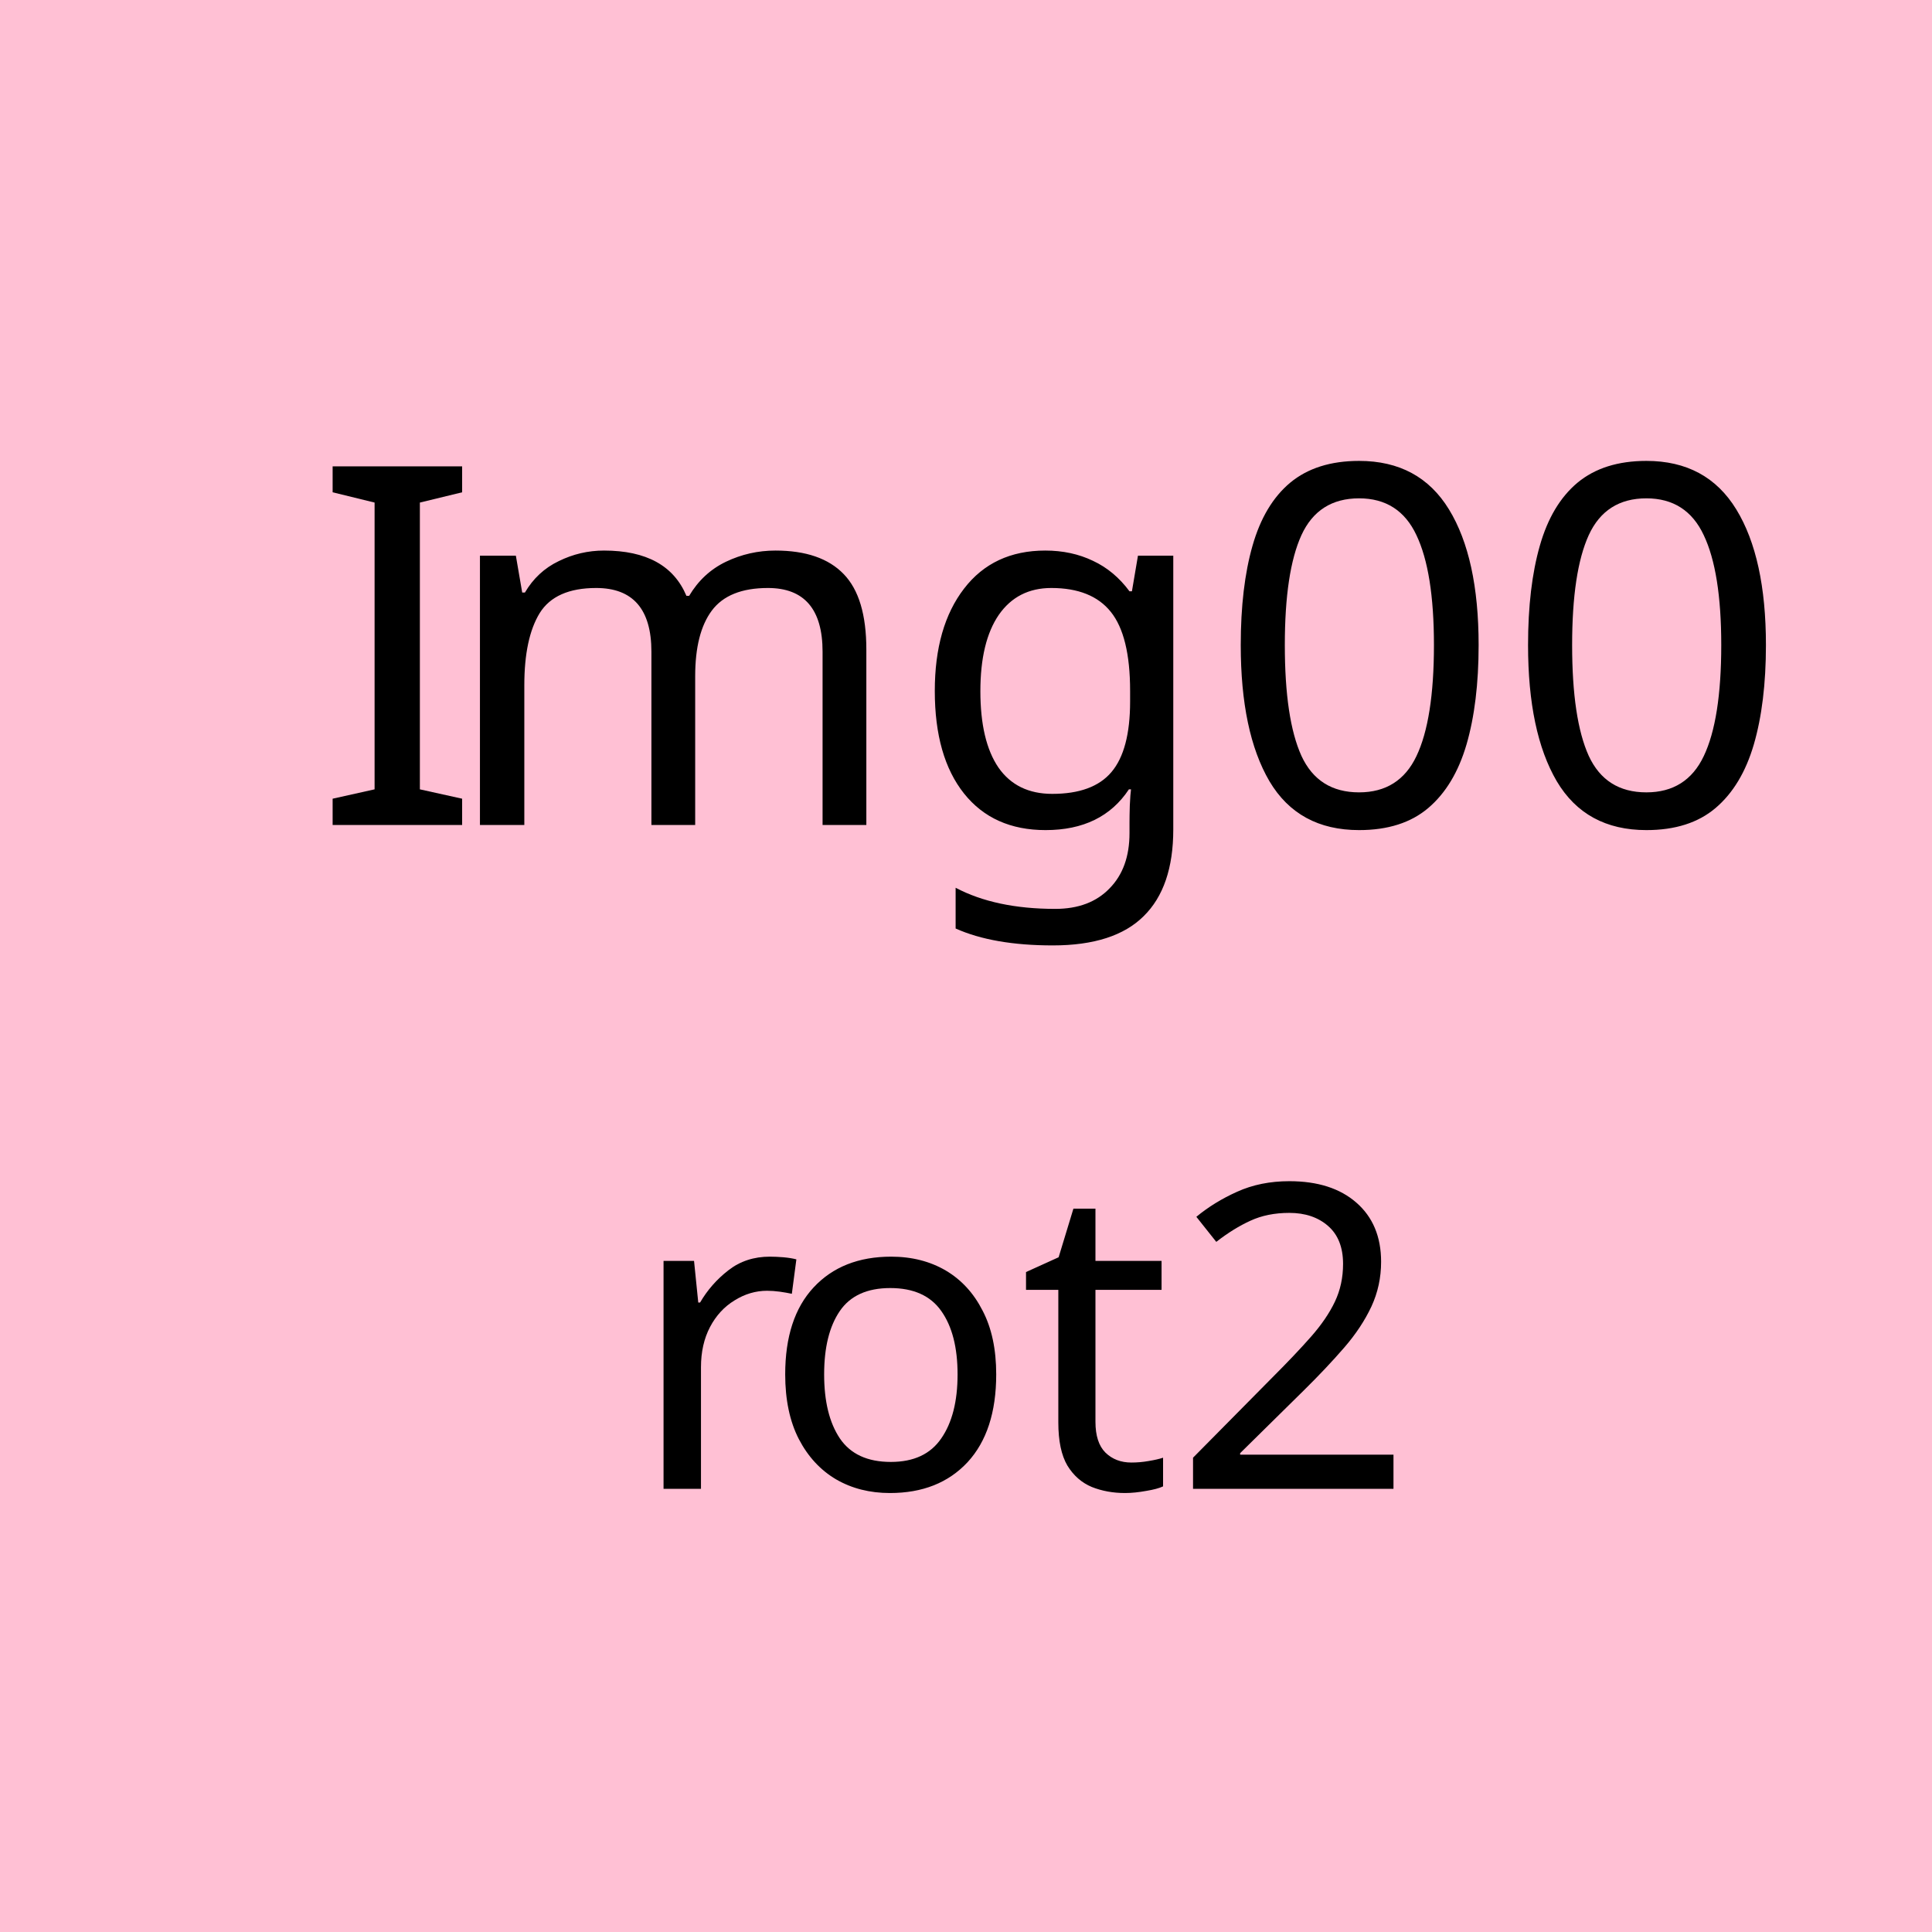
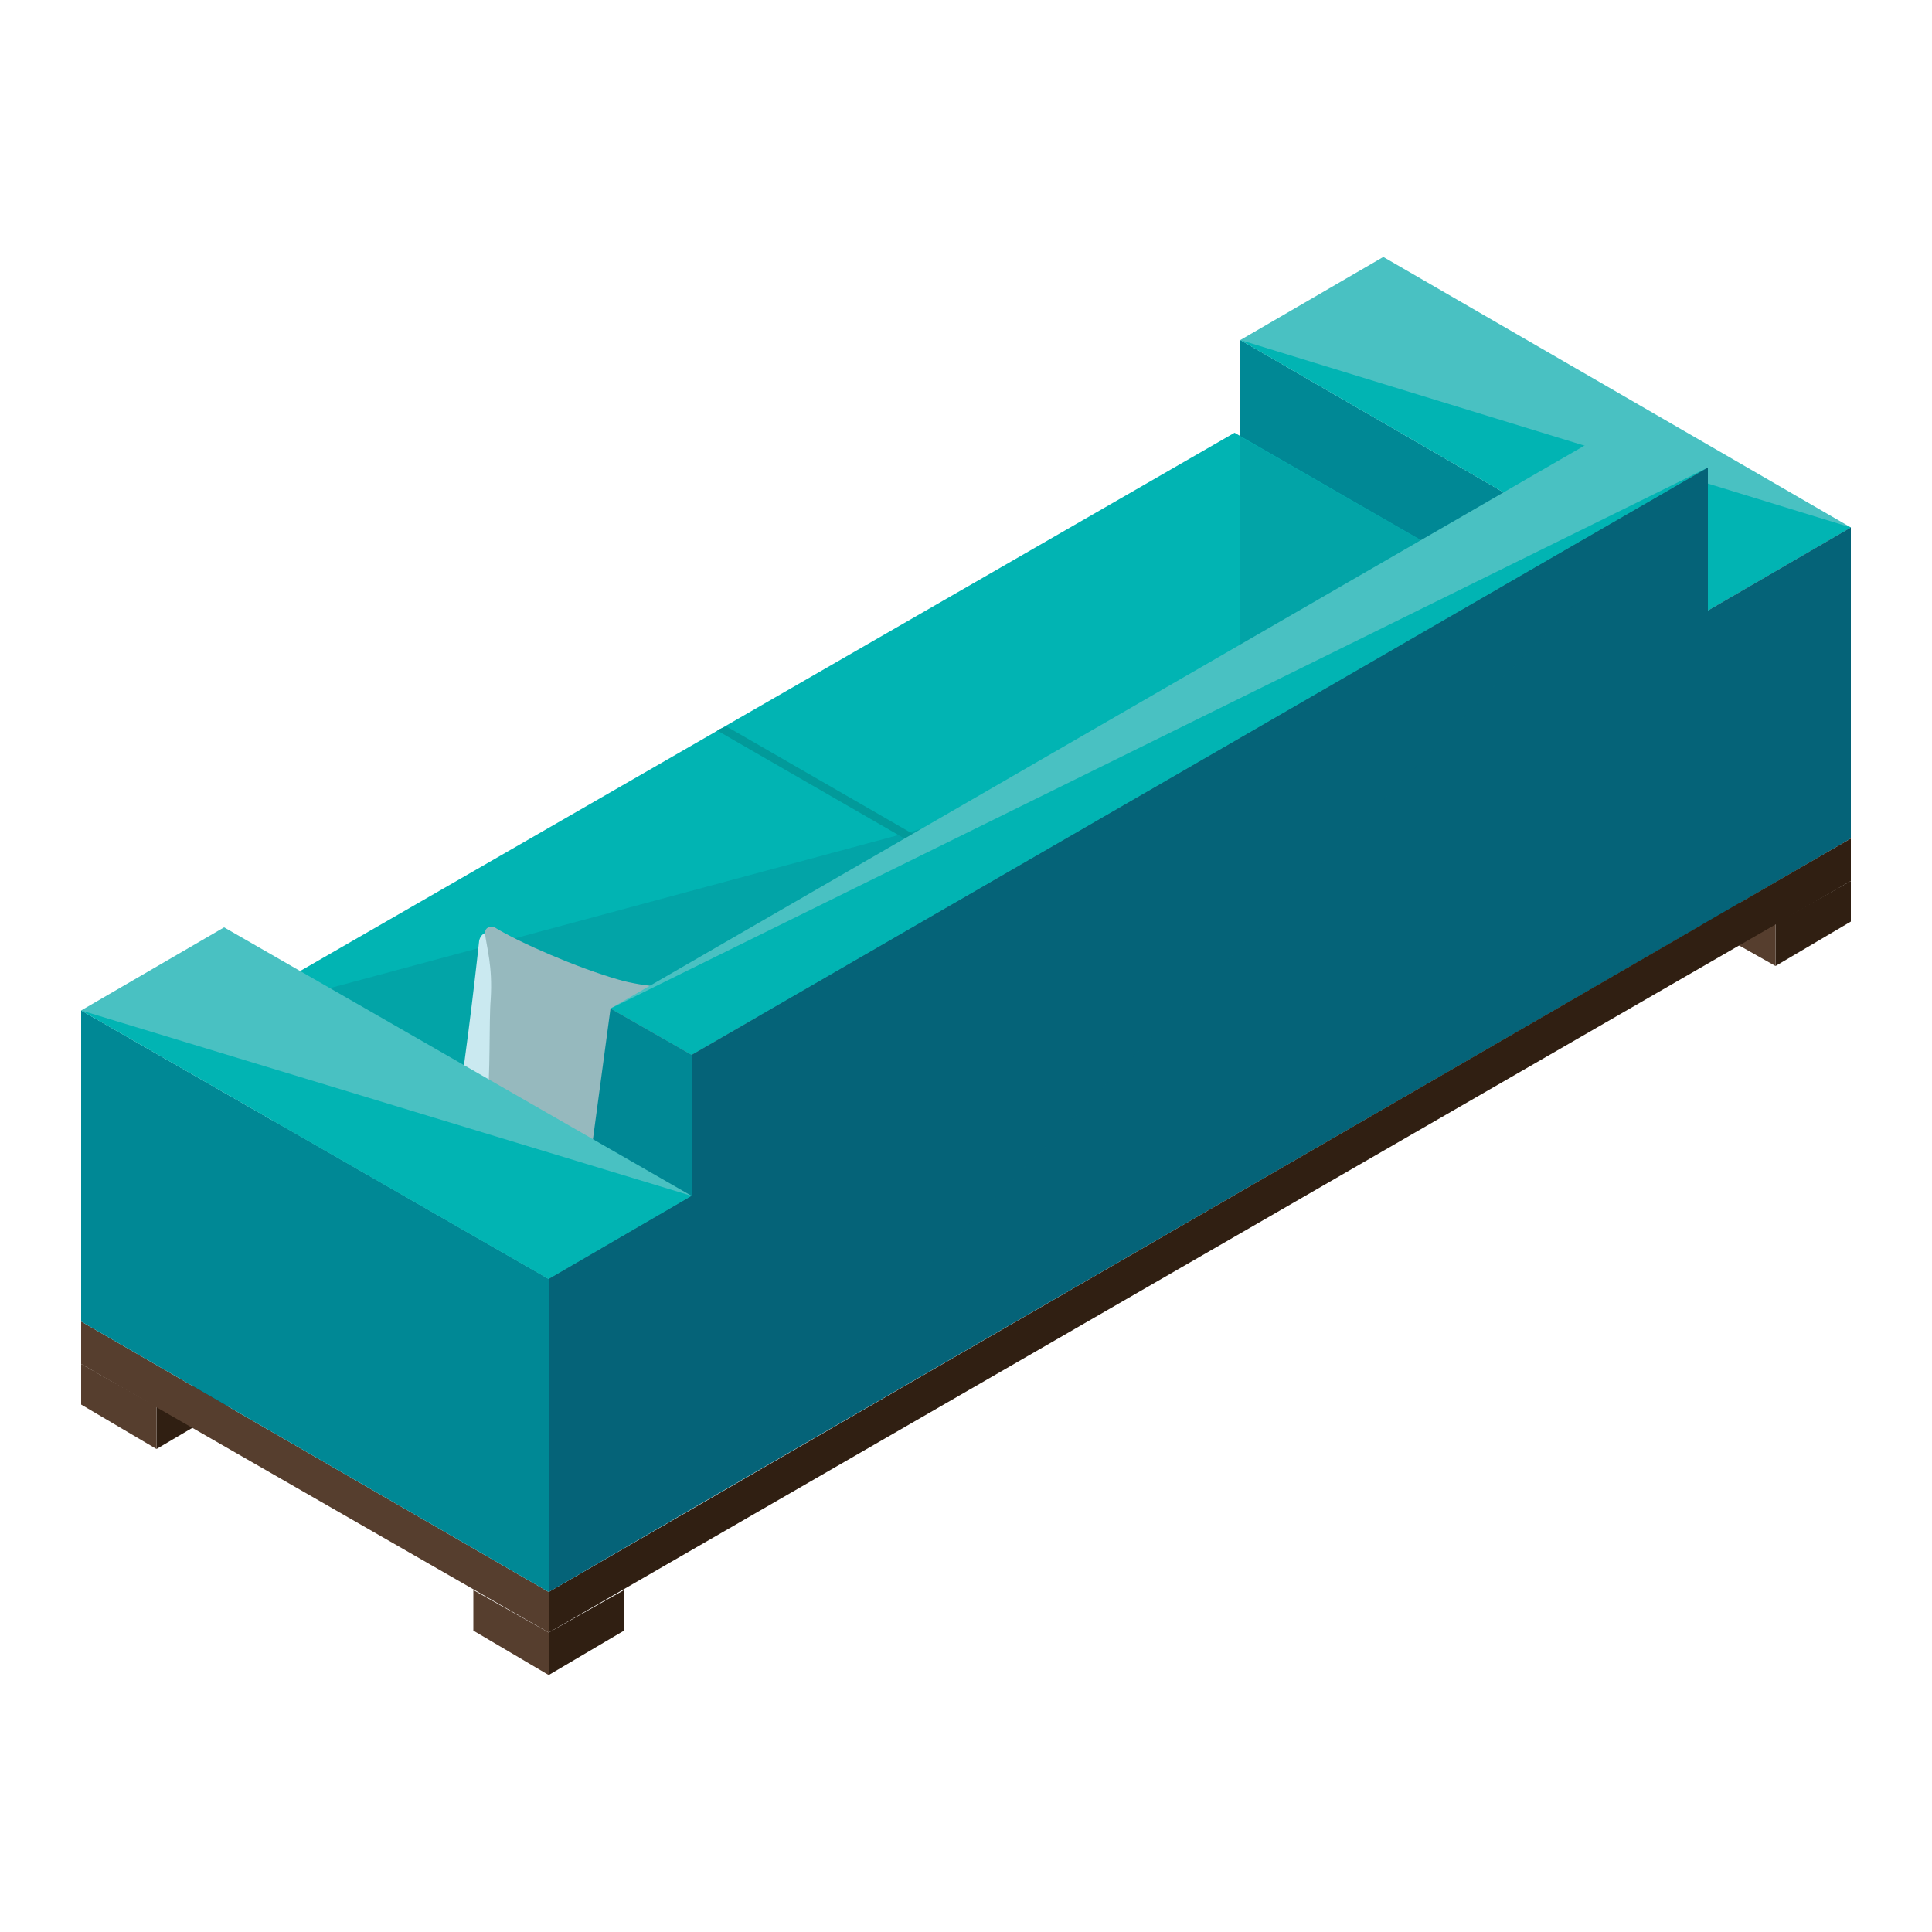
- <svg xmlns="http://www.w3.org/2000/svg" viewBox="0 0 100 100">
-   <defs>
-     <style>.cls-1{fill:#ffc0d4;}.cls-2{font-size:26px;}.cls-2,.cls-4{font-family:MyriadPro-Regular, Myriad Pro;}.cls-3{letter-spacing:0.01em;}.cls-4{font-size:22px;letter-spacing:-0.01em;}.cls-5{letter-spacing:0em;}</style>
-   </defs>
-   <g id="bg">
-     <rect class="cls-1" x="-53.47" y="-29.82" width="900.59" height="256.94" />
-     <path d="M846.62-29.32V226.62H-53V-29.32H846.62m1-1H-54V227.62H847.62V-30.32Z" />
-   </g>
-   <g id="img_labels" data-name="img labels">
-     <text class="cls-2" transform="translate(16.17 42.7)">
-       <tspan class="cls-3">I</tspan>
-       <tspan x="6.47" y="0">mg00</tspan>
-     </text>
-   </g>
-   <g id="rot2">
-     <text class="cls-4" transform="translate(32.47 77.06)">r<tspan class="cls-5" x="6.97" y="0">ot2</tspan>
-     </text>
+ <svg xmlns="http://www.w3.org/2000/svg" version="1.1" id="Layer_1" x="0px" y="0px" viewBox="0 0 100 100" style="enable-background:new 0 0 100 100;" xml:space="preserve">
+   <style type="text/css">
+ 	.st0{fill:#301F12;}
+ 	.st1{fill:#563E2E;}
+ 	.st2{fill:#008895;}
+ 	.st3{fill:#01B4B3;}
+ 	.st4{opacity:0.2;fill:#056378;}
+ 	.st5{opacity:0.2;}
+ 	.st6{fill:#056378;}
+ 	.st7{fill:#029A9A;}
+ 	.st8{fill:#CAE9F0;}
+ 	.st9{fill:#96B9BE;}
+ 	.st10{fill:#49C1C2;}
+ 	.st11{fill:#12A1A4;}
+ </style>
+   <g id="XMLID_35245_">
+     <g id="XMLID_35278_">
+       <polygon id="XMLID_35280_" class="st0" points="91.9,50 95.8,47.7 95.8,45.6 91.9,47.8   " />
+       <polygon id="XMLID_35279_" class="st1" points="91.9,47.8 88,45.6 88,47.8 91.9,50   " />
+     </g>
+     <g id="XMLID_35275_">
+       <polygon id="XMLID_35277_" class="st0" points="8.1,75 12,72.7 12,70.6 8.1,72.8   " />
+       <polygon id="XMLID_35276_" class="st1" points="8.1,72.8 4.2,70.6 4.2,72.7 8.1,75   " />
+     </g>
+     <g id="XMLID_35272_">
+       <polygon id="XMLID_35274_" class="st0" points="28.4,86.7 32.3,84.4 32.3,82.3 28.4,84.5   " />
+       <polygon id="XMLID_35273_" class="st1" points="28.4,84.5 24.5,82.3 24.5,84.4 28.4,86.7   " />
+     </g>
+     <g id="XMLID_35246_">
+       <g id="XMLID_35253_">
+         <polygon id="XMLID_35271_" class="st2" points="64.2,17.6 64.2,27.4 88.4,41.4 88.4,31.6    " />
+         <g id="XMLID_35269_">
+           <polygon id="XMLID_35270_" class="st3" points="83,33.4 63.9,22.4 11.3,52.7 30.9,64     " />
+         </g>
+         <polygon class="st4" points="64.2,44.5 83,33.4 64.2,22.6    " />
+         <g id="XMLID_42095_" class="st5">
+           <polyline id="XMLID_42097_" class="st6" points="11.3,52.7 30.9,64 83,33.4     " />
+         </g>
+         <g id="XMLID_35267_">
+           <polygon id="XMLID_35268_" class="st7" points="57.2,48.9 37.6,37.6 37.1,37.8 56.7,49.1     " />
+         </g>
+         <g id="XMLID_35264_">
+           <path id="XMLID_35266_" class="st8" d="M22.5,65.3c0.6,0.5,2.2-3.4,3-8.1c0.3-1.6,1-3.3,1.2-5.1c0.2-1.9-1.2-3.8-1.2-3.8      c-0.1-0.1-0.6-0.1-0.7,0.4c0,0-0.6,5.6-1.2,9.2C22.9,61.3,22.3,65.1,22.5,65.3z" />
+           <path id="XMLID_35265_" class="st9" d="M38.5,66.6c0,0.3-0.3,0.6-0.6,0.5c-1.3-0.3-5.7-1.1-7.5-1.1c-2.9,0-6-0.3-7.3-0.3      c-0.3,0-0.6-0.2-0.6-0.5c0-1.6,2-4.2,2.7-8.1c0.2-1.4,0.1-4.2,0.2-5.4c0.1-1.7-0.2-2.6-0.3-3.4c0-0.3,0.3-0.4,0.5-0.3      c1.3,0.8,4.3,2.1,6.4,2.7c1.3,0.4,3.6,0.5,4.2,0.6c1.4,0.2,2.4,0.7,3.1,1.4c0.4,0.4,0.2,1.3,0.1,1.6c-0.4,0.9-0.8,2.7-1,5.8      C38.2,63.2,38.6,65.5,38.5,66.6z" />
+         </g>
+         <polygon id="XMLID_35263_" class="st10" points="71.6,13.3 64.2,17.6 88.4,31.6 95.8,27.3    " />
+         <polyline id="XMLID_42099_" class="st3" points="64.2,17.6 88.4,31.6 95.8,27.3    " />
+         <polygon id="XMLID_35262_" class="st6" points="95.8,43.4 95.8,27.3 88.4,31.6 88.4,47.7    " />
+         <g id="XMLID_35258_">
+           <polygon id="XMLID_35261_" class="st10" points="88.4,24.2 84.2,21.8 31.6,52.2 35.8,54.6     " />
+           <polyline id="XMLID_42100_" class="st3" points="31.6,52.2 35.8,54.6 88.4,24.2     " />
+           <polygon id="XMLID_35260_" class="st2" points="35.8,67.4 30,64.1 31.6,52.2 35.8,54.6     " />
+           <polygon id="XMLID_35259_" class="st6" points="88.4,24.2 35.8,54.6 35.8,78.1 88.4,47.7     " />
+           <polyline id="XMLID_42094_" class="st4" points="88.4,24.2 35.8,54.6 35.8,78.1     " />
+         </g>
+         <g id="XMLID_35256_">
+           <polygon id="XMLID_35257_" class="st0" points="95.8,43.4 28.4,82.4 28.4,84.5 95.8,45.6     " />
+         </g>
+         <g id="XMLID_35254_">
+           <polygon id="XMLID_35255_" class="st1" points="4.2,68.4 28.4,82.4 28.4,84.5 4.2,70.6     " />
+         </g>
+       </g>
+       <g id="XMLID_35250_">
+         <g id="XMLID_35251_">
+           <polygon id="XMLID_35252_" class="st11" points="30.9,68.9 14.1,59.2 14.1,54.3 30.9,64     " />
+         </g>
+       </g>
+       <polygon id="XMLID_35249_" class="st2" points="28.4,66.2 4.2,52.3 4.2,68.4 28.4,82.4   " />
+       <polygon id="XMLID_35248_" class="st10" points="11.6,48 4.2,52.3 28.4,66.2 35.8,61.9   " />
+       <polyline id="XMLID_42098_" class="st3" points="4.2,52.3 28.4,66.2 35.8,61.9   " />
+       <polygon id="XMLID_35247_" class="st6" points="35.8,78.1 35.8,61.9 28.4,66.2 28.4,82.4   " />
+       <polygon id="XMLID_42090_" class="st4" points="35.8,78.1 35.8,61.9 28.4,66.2 28.4,82.4   " />
+     </g>
  </g>
</svg>
